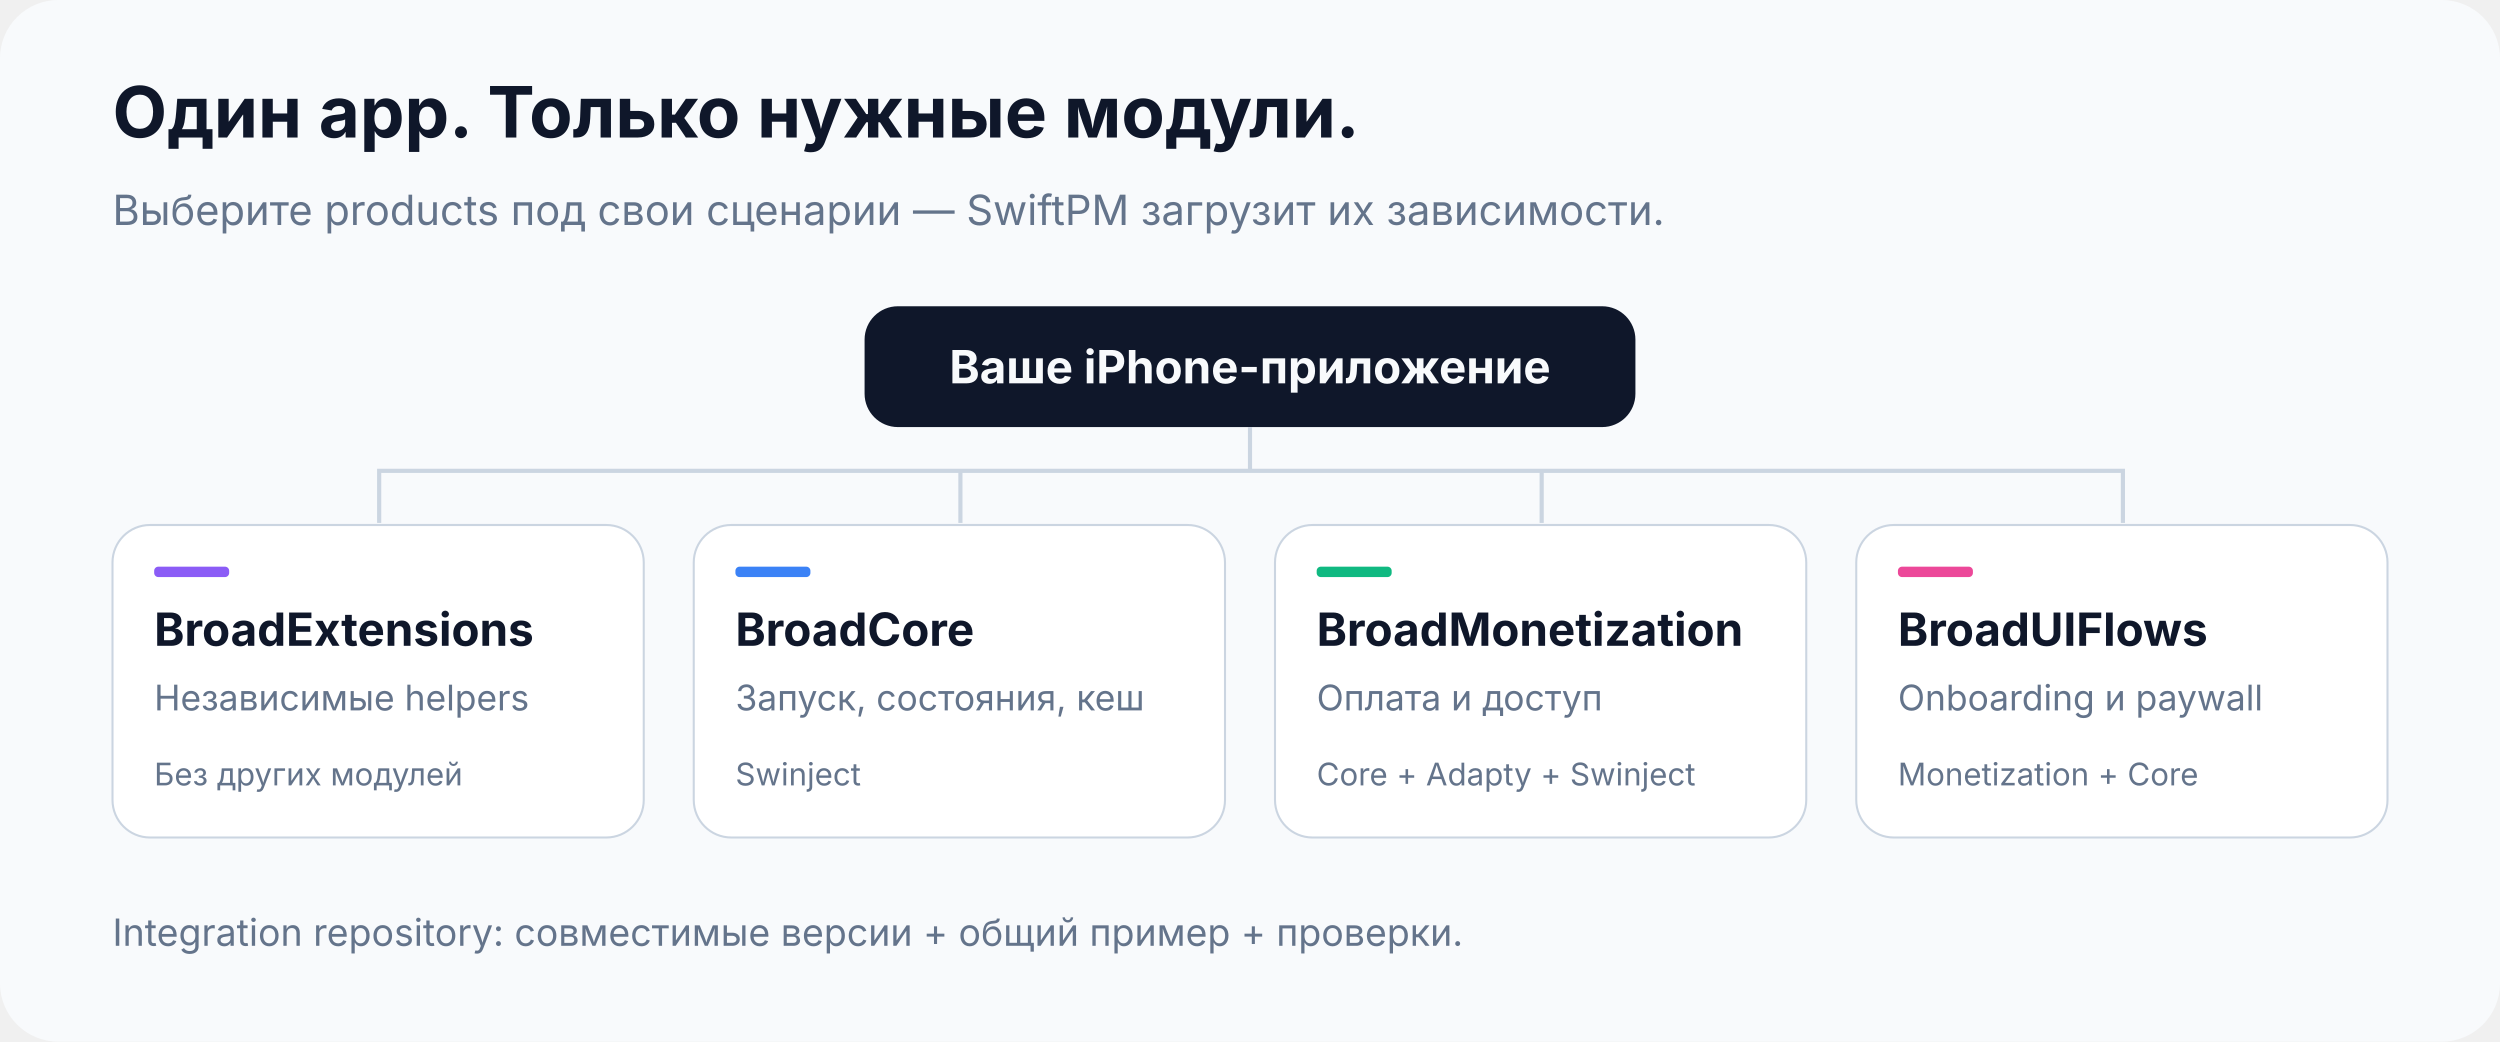
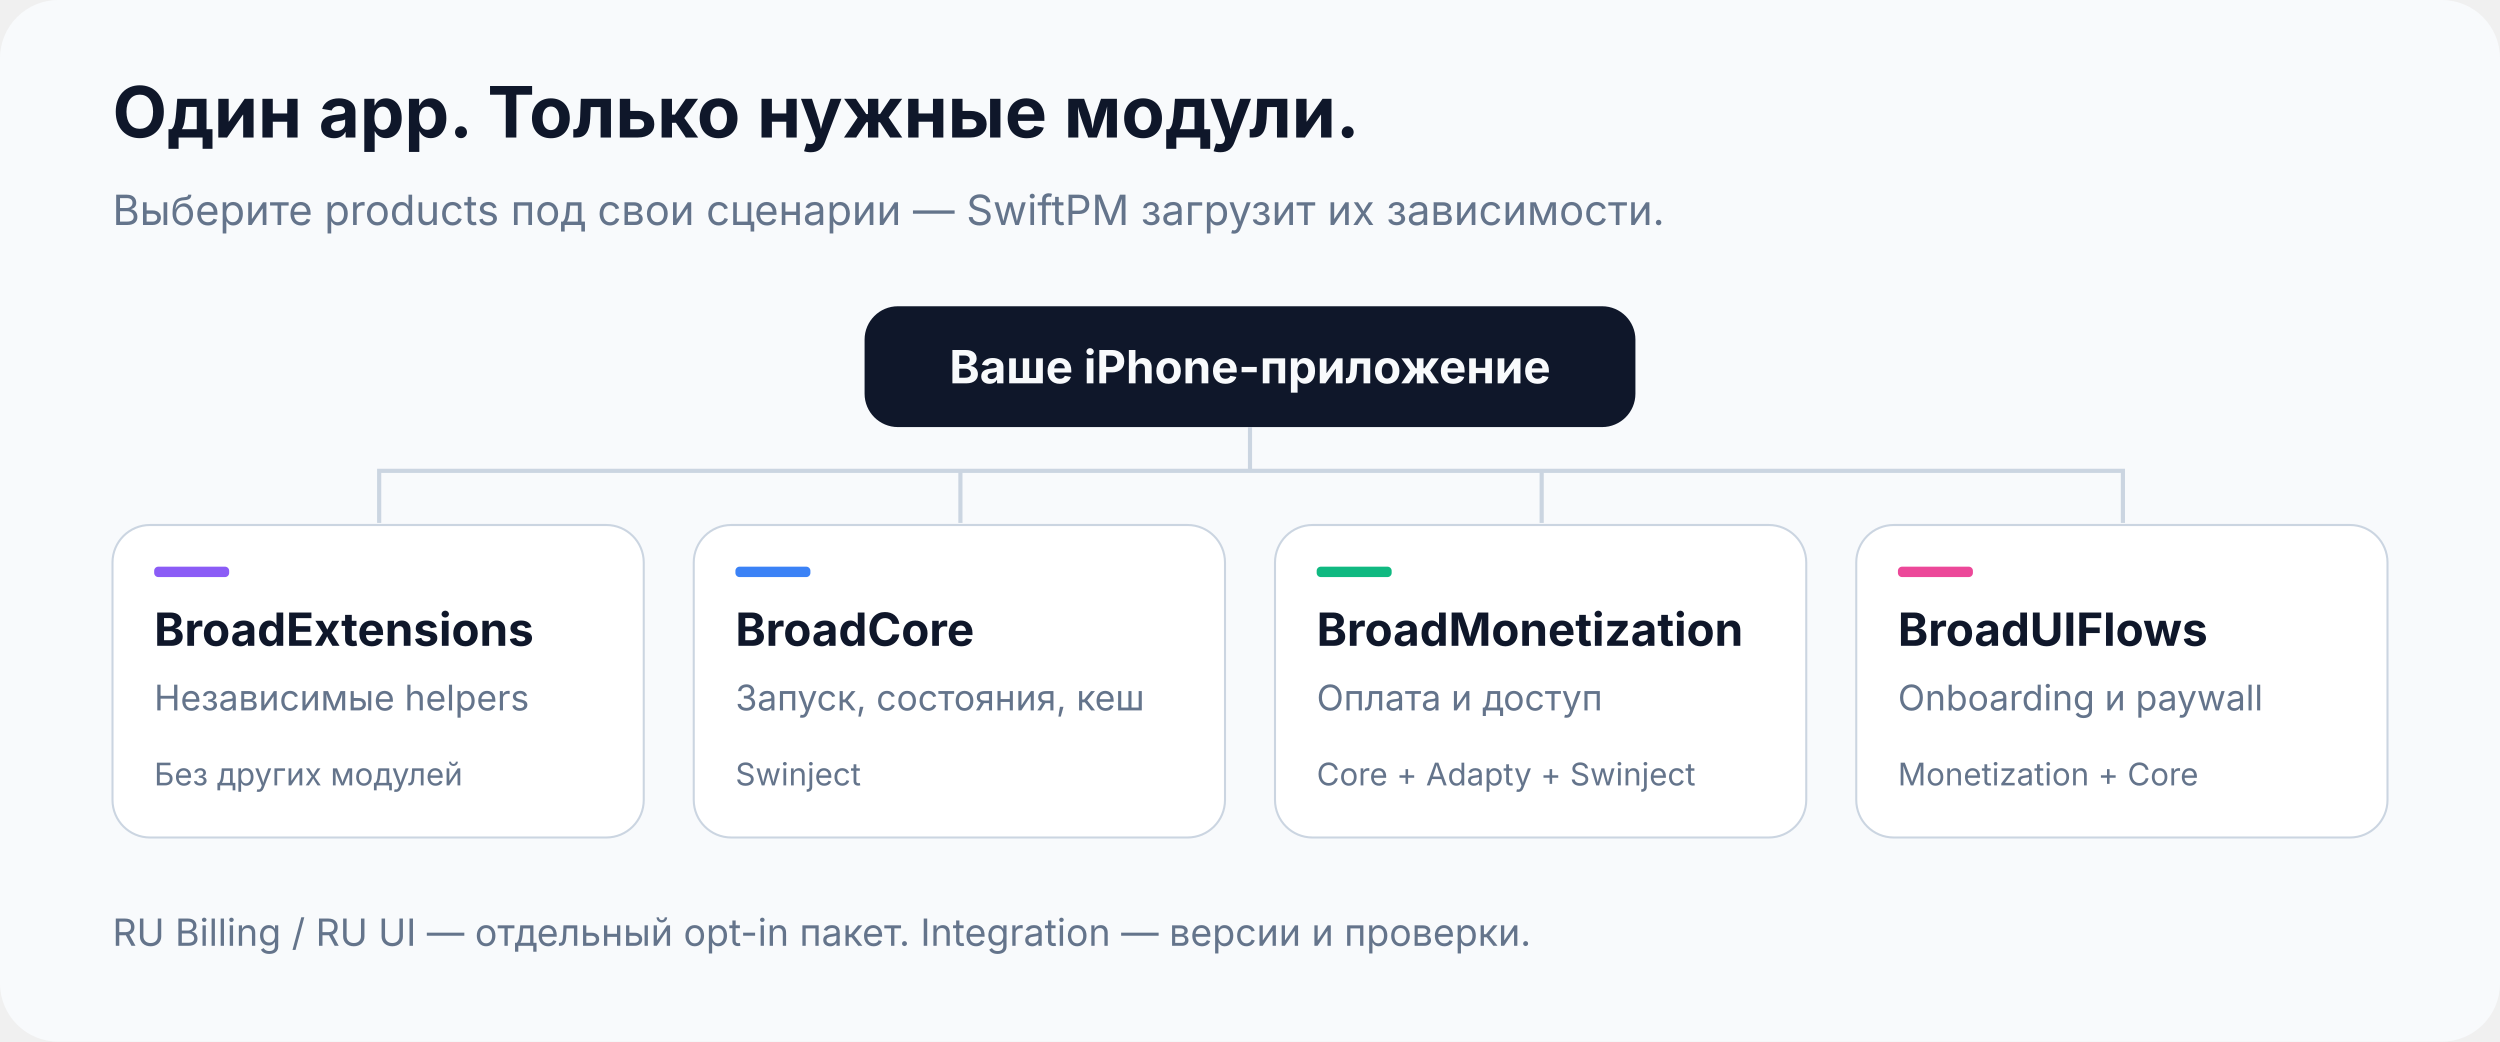
<svg xmlns="http://www.w3.org/2000/svg" width="1200" height="500" viewBox="0 0 1200 500" role="img" aria-labelledby="title desc">
  <rect width="1200" height="500" rx="28" fill="#F8FAFC" />
  <g font-family="-apple-system,BlinkMacSystemFont,'Segoe UI',sans-serif">
    <text x="54" y="66" fill="#0F172A" font-size="34" font-weight="750">Один app. Только нужные модули.</text>
    <text x="54" y="108" fill="#64748B" font-size="20">Выберите products под свои сценарии — SwiftPM загрузит их зависимости.</text>
    <rect x="415" y="147" width="370" height="58" rx="16" fill="#0F172A" />
    <text x="600" y="184" text-anchor="middle" fill="#F8FAFC" font-size="22" font-weight="700">Ваше iPhone-приложение</text>
    <path d="M600 205V226M182 251V226H1019V251M461 226V251M740 226V251" fill="none" stroke="#CBD5E1" stroke-width="2" />
    <rect x="54" y="252" width="255" height="150" rx="18" fill="#FFFFFF" stroke="#CBD5E1" />
    <rect x="74" y="272" width="36" height="5" rx="2" fill="#8B5CF6" />
    <text x="74" y="310" fill="#0F172A" font-size="22" font-weight="700">BroadExtensions</text>
    <text x="74" y="341" fill="#64748B" font-size="17">Независимые helpers</text>
    <text x="74" y="377" fill="#64748B" font-size="15">Без других модулей</text>
    <rect x="333" y="252" width="255" height="150" rx="18" fill="#FFFFFF" stroke="#CBD5E1" />
    <rect x="353" y="272" width="36" height="5" rx="2" fill="#3B82F6" />
    <text x="353" y="310" fill="#0F172A" font-size="22" font-weight="700">BroadCore</text>
    <text x="353" y="341" fill="#64748B" font-size="17">Запуск, состояния, кеш</text>
    <text x="353" y="377" fill="#64748B" font-size="15">Swinject</text>
    <rect x="612" y="252" width="255" height="150" rx="18" fill="#FFFFFF" stroke="#CBD5E1" />
    <rect x="632" y="272" width="36" height="5" rx="2" fill="#10B981" />
    <text x="632" y="310" fill="#0F172A" font-size="22" font-weight="700">BroadMonetization</text>
    <text x="632" y="341" fill="#64748B" font-size="17">Оплата и доступ</text>
    <text x="632" y="377" fill="#64748B" font-size="15">Core + Adapty + Swinject</text>
    <rect x="891" y="252" width="255" height="150" rx="18" fill="#FFFFFF" stroke="#CBD5E1" />
    <rect x="911" y="272" width="36" height="5" rx="2" fill="#EC4899" />
    <text x="911" y="310" fill="#0F172A" font-size="22" font-weight="700">BroadUIFlows</text>
    <text x="911" y="341" fill="#64748B" font-size="17">Onboarding и paywall</text>
    <text x="911" y="377" fill="#64748B" font-size="15">Monetization + Core</text>
-     <text x="54" y="454" fill="#64748B" font-size="18">Integration repository: совместимые версии + общий пример + проверки.</text>
+     <text x="54" y="454" fill="#64748B" font-size="18">RU Billing / RU UI — отдельный opt-in пакет. Integration — версии и проверки.</text>
  </g>
</svg>
